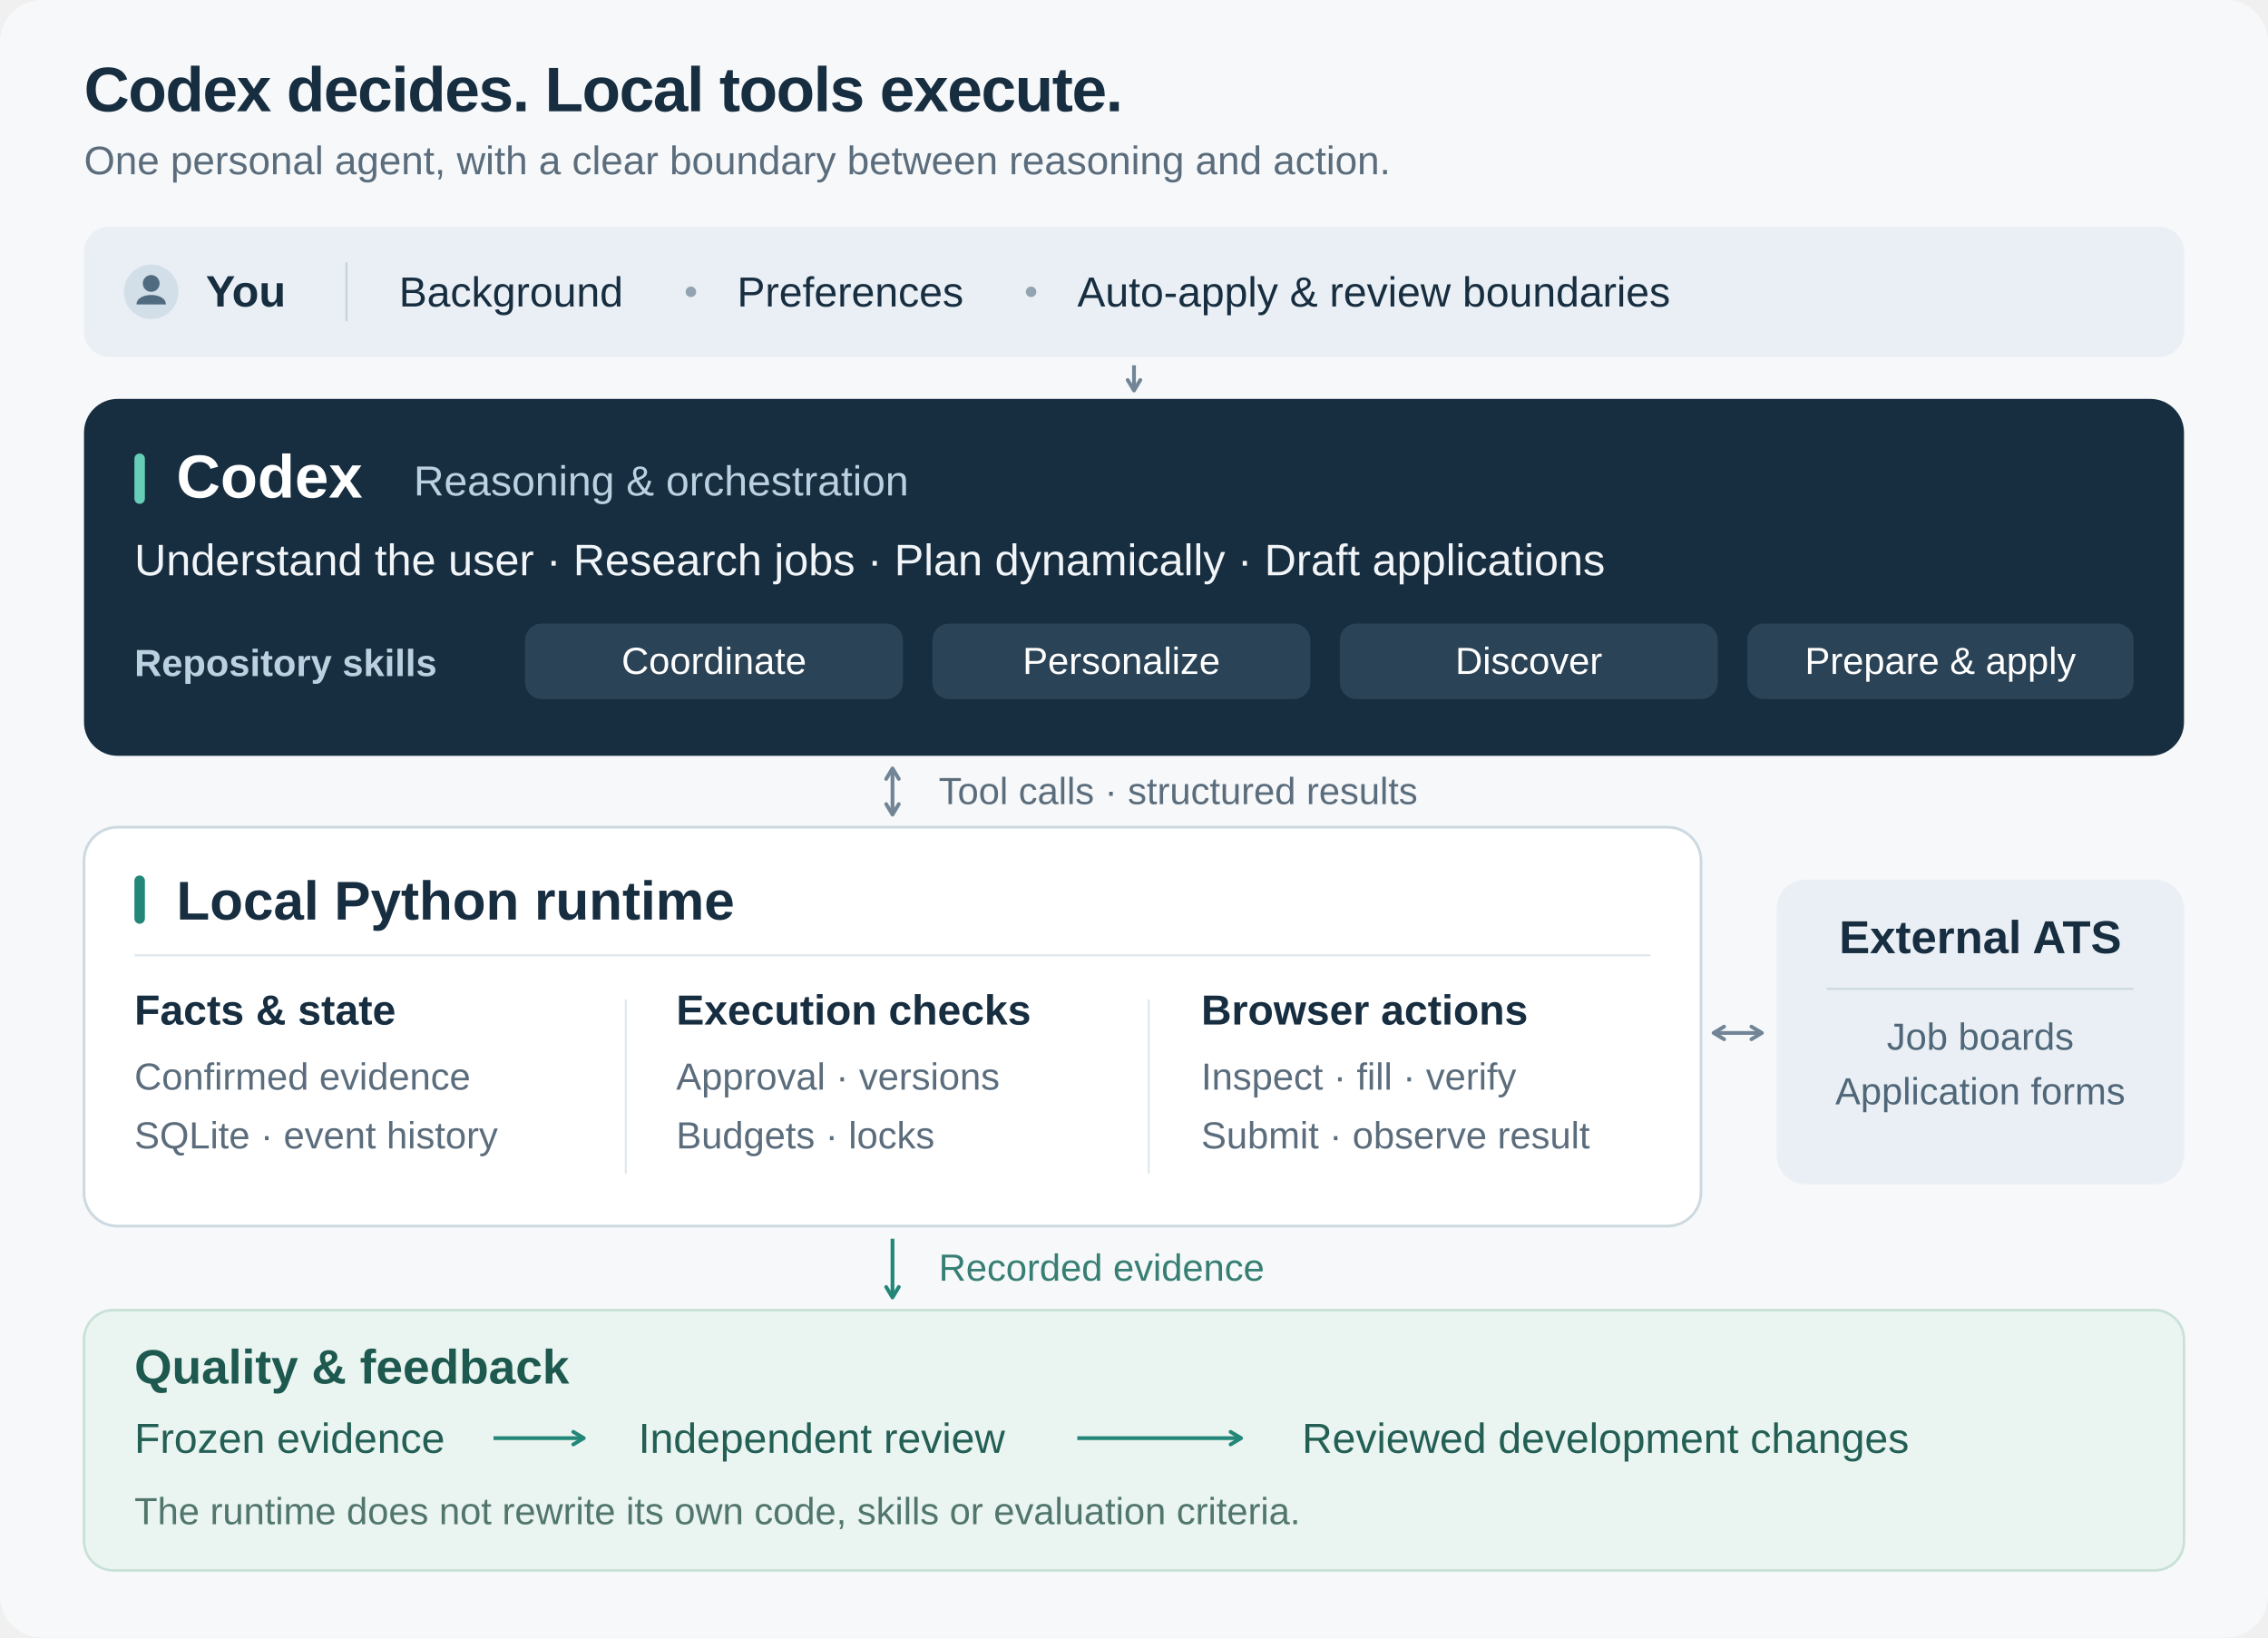
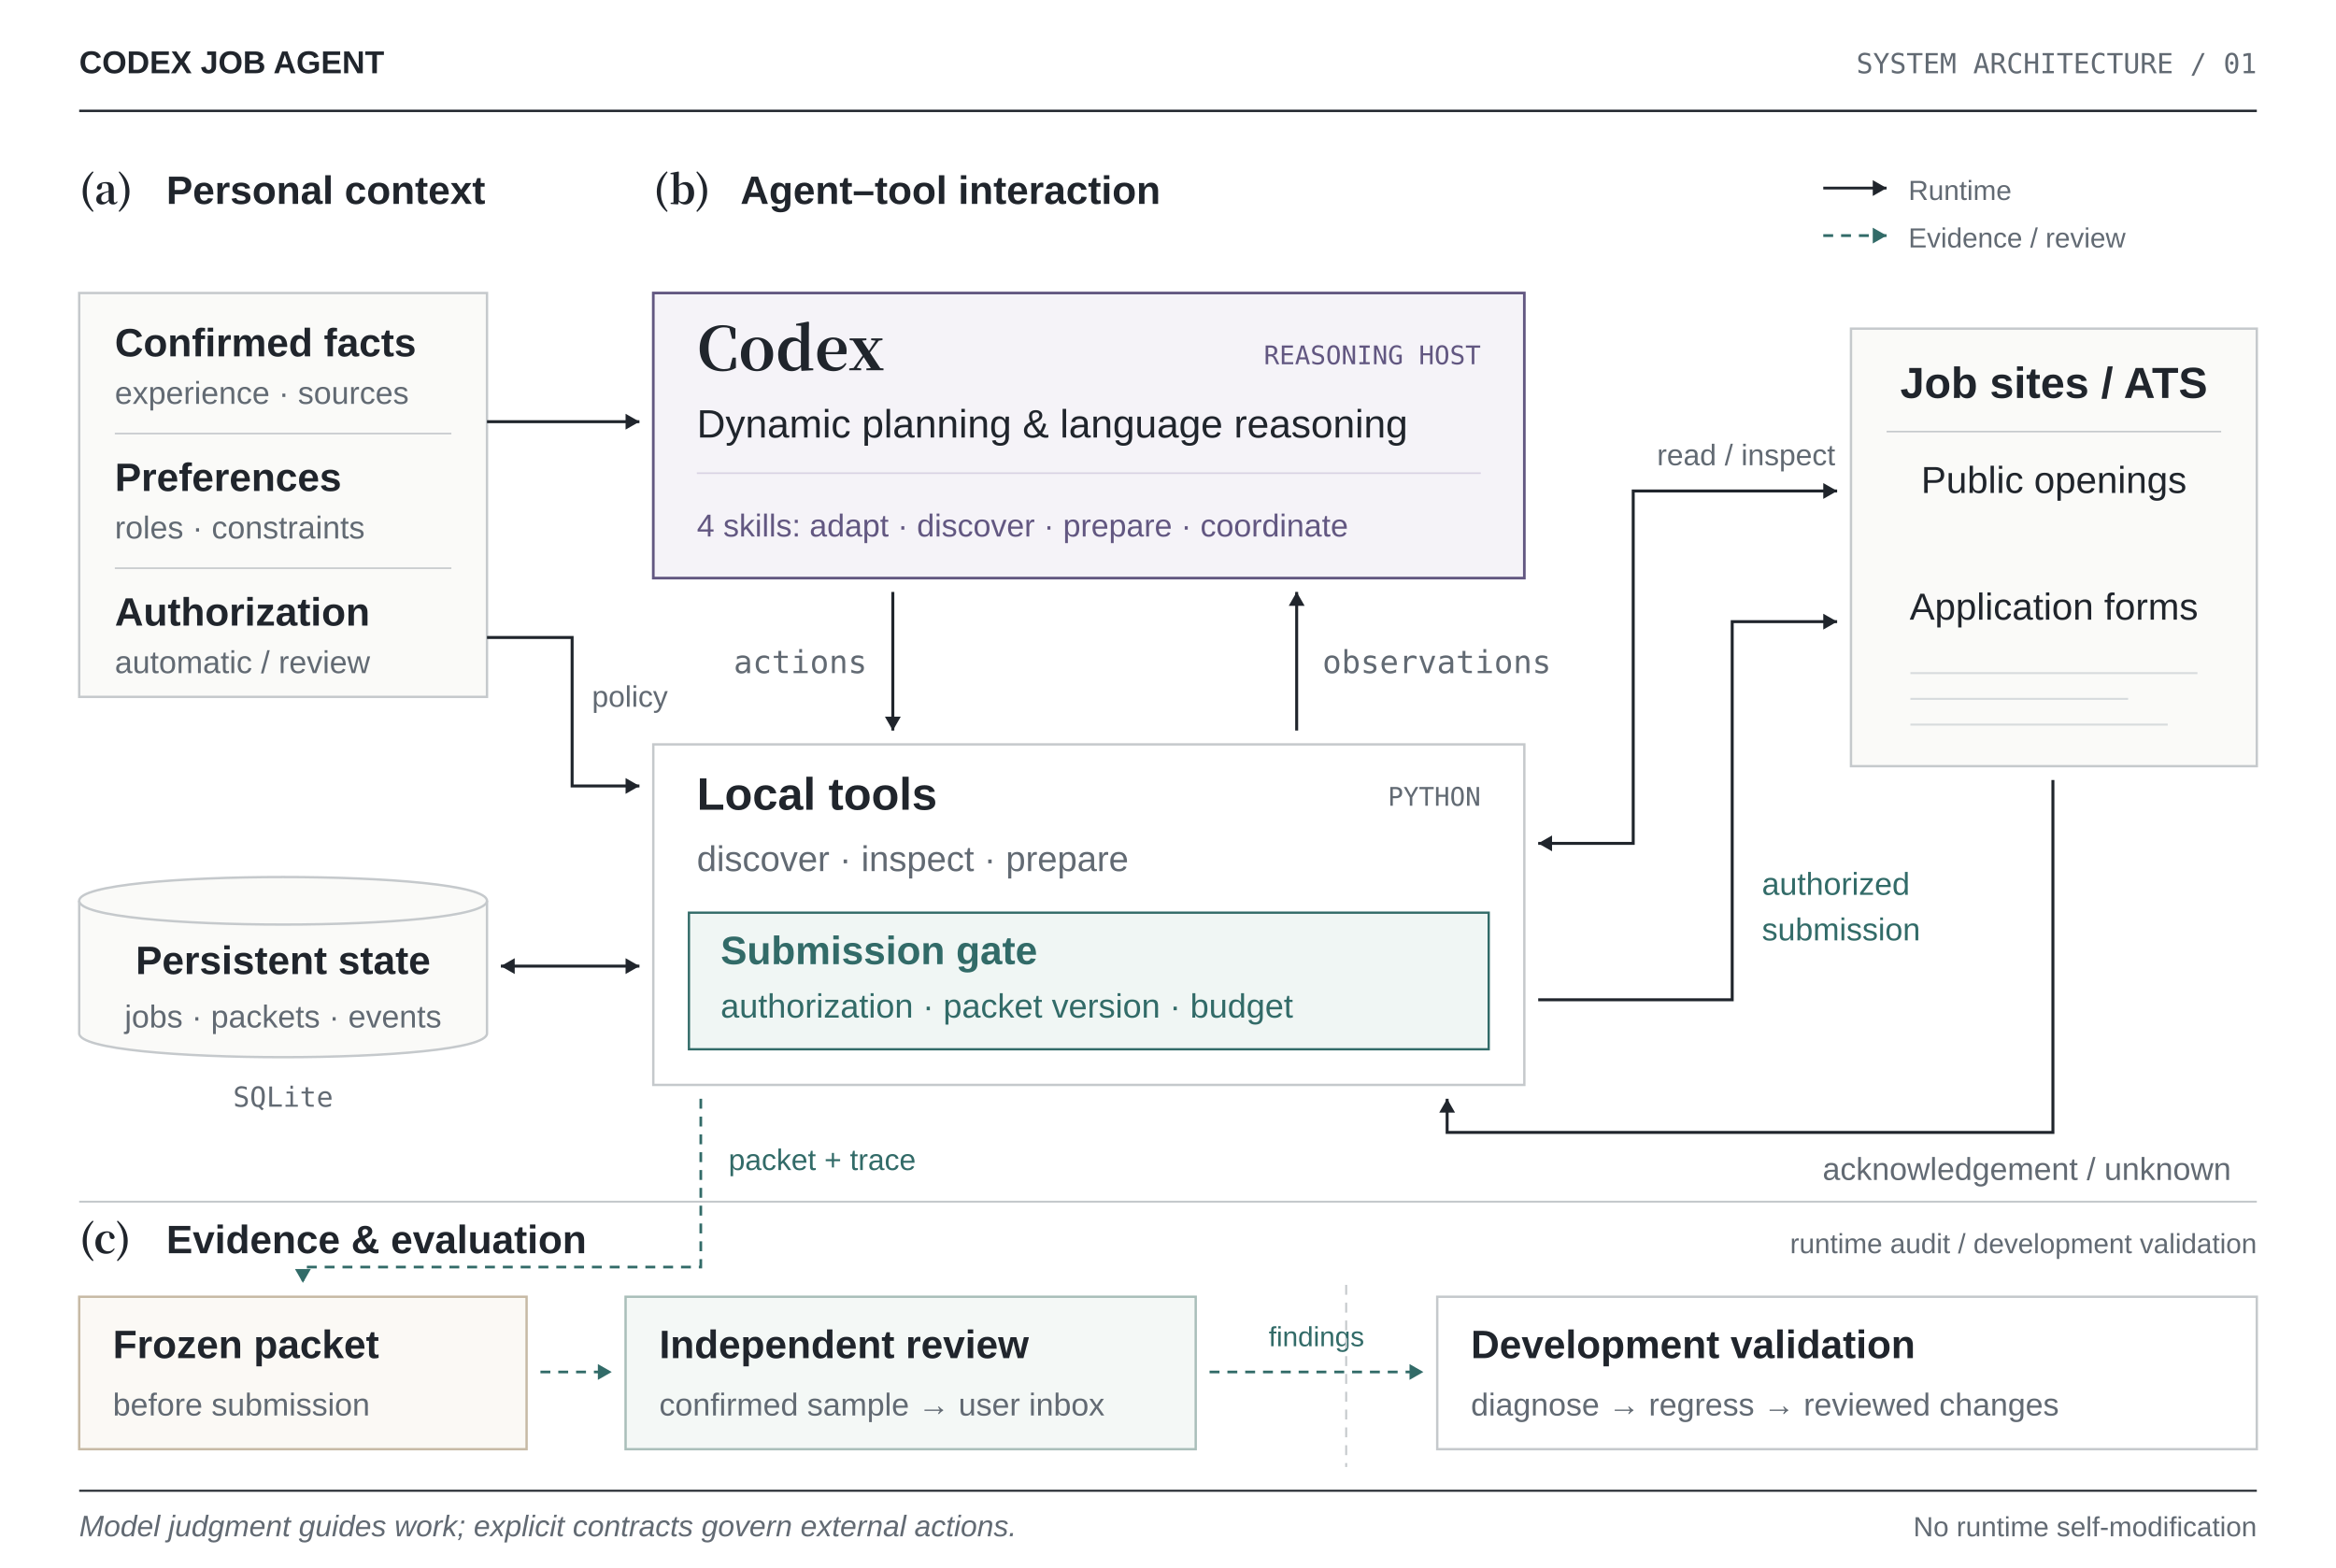
- <svg xmlns="http://www.w3.org/2000/svg" width="1080" height="780" viewBox="0 0 1080 780" role="img" aria-labelledby="title desc">
+ <svg xmlns="http://www.w3.org/2000/svg" width="1180" height="792" viewBox="0 0 1180 792" role="img" aria-labelledby="title desc">
  <defs>
-     <marker id="arrow" markerWidth="8" markerHeight="8" refX="6" refY="4" orient="auto-start-reverse" markerUnits="userSpaceOnUse">
-       <path d="M1 1 L6 4 L1 7" fill="none" stroke="#718596" stroke-width="1.8" stroke-linecap="round" stroke-linejoin="round" />
+     <marker id="arrow" markerWidth="8" markerHeight="8" refX="7" refY="4" orient="auto-start-reverse" markerUnits="userSpaceOnUse">
+       <path d="M0 0 L7 4 L0 8 Z" fill="#20252C" />
    </marker>
-     <marker id="teal-arrow" markerWidth="8" markerHeight="8" refX="6" refY="4" orient="auto" markerUnits="userSpaceOnUse">
-       <path d="M1 1 L6 4 L1 7" fill="none" stroke="#228678" stroke-width="1.8" stroke-linecap="round" stroke-linejoin="round" />
+     <marker id="audit" markerWidth="8" markerHeight="8" refX="7" refY="4" orient="auto-start-reverse" markerUnits="userSpaceOnUse">
+       <path d="M0 0 L7 4 L0 8 Z" fill="#326B68" />
    </marker>
  </defs>
-   <rect width="1080" height="780" rx="20" fill="#F6F8FA" />
-   <g font-family="Segoe UI, Arial, sans-serif" fill="#172D40">
-     <text x="40" y="53" font-size="30" font-weight="700" letter-spacing="-0.6">Codex decides. Local tools execute.</text>
-     <text x="40" y="83" font-size="19" fill="#5B6D7C">One personal agent, with a clear boundary between reasoning and action.</text>
-     <rect x="40" y="108" width="1000" height="62" rx="12" fill="#E9EFF4" />
-     <circle cx="72" cy="139" r="13" fill="#D3DFE8" />
-     <circle cx="72" cy="135" r="4" fill="#506B80" />
-     <path d="M65 145 C65 139 79 139 79 145" fill="#506B80" />
-     <text x="98" y="146" font-size="21" font-weight="650">You</text>
-     <path d="M165 125 V153" stroke="#C6D3DD" />
-     <text x="190" y="146" font-size="20">Background</text>
-     <circle cx="329" cy="139" r="2.5" fill="#92A3B1" />
-     <text x="351" y="146" font-size="20">Preferences</text>
-     <circle cx="491" cy="139" r="2.5" fill="#92A3B1" />
-     <text x="513" y="146" font-size="20">Auto-apply &amp; review boundaries</text>
-     <path d="M540 174 V186" fill="none" stroke="#718596" stroke-width="1.8" marker-end="url(#arrow)" />
-     <rect x="40" y="190" width="1000" height="170" rx="16" fill="#172D40" />
-     <rect x="64" y="216" width="5" height="24" rx="2.5" fill="#66CDB7" />
-     <text x="84" y="237" font-size="29" font-weight="700" fill="#FFFFFF">Codex</text>
-     <text x="197" y="236" font-size="20" fill="#BBD1DF">Reasoning &amp; orchestration</text>
-     <text x="64" y="274" font-size="21" fill="#F1F5F8">Understand the user · Research jobs · Plan dynamically · Draft applications</text>
-     <text x="64" y="322" font-size="18" font-weight="600" fill="#BBD1DF">Repository skills</text>
-     <g fill="#2B4356">
-       <rect x="250" y="297" width="180" height="36" rx="8" />
-       <rect x="444" y="297" width="180" height="36" rx="8" />
-       <rect x="638" y="297" width="180" height="36" rx="8" />
-       <rect x="832" y="297" width="184" height="36" rx="8" />
-     </g>
-     <g font-size="18" fill="#FFFFFF" text-anchor="middle">
-       <text x="340" y="321">Coordinate</text>
-       <text x="534" y="321">Personalize</text>
-       <text x="728" y="321">Discover</text>
-       <text x="924" y="321">Prepare &amp; apply</text>
-     </g>
-     <path d="M425 366 V388" fill="none" stroke="#718596" stroke-width="1.8" marker-start="url(#arrow)" marker-end="url(#arrow)" />
-     <text x="447" y="383" font-size="18" fill="#5B6D7C">Tool calls · structured results</text>
-     <rect x="40" y="394" width="770" height="190" rx="16" fill="#FFFFFF" stroke="#CDD9E0" stroke-width="1.3" />
-     <rect x="64" y="417" width="5" height="23" rx="2.5" fill="#228678" />
-     <text x="84" y="438" font-size="26" font-weight="700">Local Python runtime</text>
-     <path d="M64 455 H786" stroke="#E1E8ED" />
-     <path d="M298 476 V559 M547 476 V559" stroke="#E1E8ED" />
-     <g font-size="20" font-weight="650">
-       <text x="64" y="488">Facts &amp; state</text>
-       <text x="322" y="488">Execution checks</text>
-       <text x="572" y="488">Browser actions</text>
-     </g>
-     <g font-size="18" fill="#5B6D7C">
-       <text x="64" y="519">Confirmed evidence</text>
-       <text x="64" y="547">SQLite · event history</text>
-       <text x="322" y="519">Approval · versions</text>
-       <text x="322" y="547">Budgets · locks</text>
-       <text x="572" y="519">Inspect · fill · verify</text>
-       <text x="572" y="547">Submit · observe result</text>
-     </g>
-     <path d="M816 492 H839" fill="none" stroke="#718596" stroke-width="1.8" marker-start="url(#arrow)" marker-end="url(#arrow)" />
-     <rect x="846" y="419" width="194" height="145" rx="14" fill="#E9EFF4" />
-     <text x="943" y="454" text-anchor="middle" font-size="22" font-weight="700">External ATS</text>
-     <path d="M870 471 H1016" stroke="#CDD9E0" />
-     <g font-size="18" fill="#506779" text-anchor="middle">
-       <text x="943" y="500">Job boards</text>
-       <text x="943" y="526">Application forms</text>
-     </g>
-     <path d="M425 590 V618" fill="none" stroke="#228678" stroke-width="1.8" marker-end="url(#teal-arrow)" />
-     <text x="447" y="610" font-size="18" fill="#377E73">Recorded evidence</text>
-     <rect x="40" y="624" width="1000" height="124" rx="14" fill="#EAF4F0" stroke="#C8E1D7" stroke-width="1.2" />
-     <text x="64" y="659" font-size="23" font-weight="700" fill="#1D594F">Quality &amp; feedback</text>
-     <g font-size="20" fill="#235F55">
-       <text x="64" y="692">Frozen evidence</text>
-       <text x="304" y="692">Independent review</text>
-       <text x="620" y="692">Reviewed development changes</text>
-     </g>
-     <path d="M235 685 H278" fill="none" stroke="#228678" stroke-width="1.8" marker-end="url(#teal-arrow)" />
-     <path d="M513 685 H591" fill="none" stroke="#228678" stroke-width="1.8" marker-end="url(#teal-arrow)" />
-     <text x="64" y="726" font-size="18" fill="#51766D">The runtime does not rewrite its own code, skills or evaluation criteria.</text>
-   </g>
+   <rect width="1180" height="792" fill="#FFFFFF" />
+   <style>text{font-family:Arial,"Microsoft YaHei","PingFang SC",sans-serif;fill:#20252C} .serif{font-family:Georgia,"Noto Serif CJK SC",SimSun,serif}.mono{font-family:"Cascadia Code",Consolas,"Microsoft YaHei",monospace}</style>
+   <text x="40" y="37" font-size="16" font-weight="700" text-anchor="start" style="fill:#20252C">CODEX JOB AGENT</text>
+   <text x="1140" y="37" font-size="14" font-weight="400" text-anchor="end" style="fill:#626A73" class="mono">SYSTEM ARCHITECTURE / 01</text>
+   <path d="M40 56 H1140" fill="none" stroke="#20252C" stroke-width="1.2" />
+   <text x="40" y="103" font-size="20" font-weight="700" text-anchor="start" style="fill:#20252C" class="serif">(a)</text>
+   <text x="84" y="103" font-size="20" font-weight="600" text-anchor="start" style="fill:#20252C">Personal context</text>
+   <text x="330" y="103" font-size="20" font-weight="700" text-anchor="start" style="fill:#20252C" class="serif">(b)</text>
+   <text x="374" y="103" font-size="20" font-weight="600" text-anchor="start" style="fill:#20252C">Agent–tool interaction</text>
+   <path d="M921 95 H953" fill="none" stroke="#20252C" stroke-width="1.4" marker-end="url(#arrow)" />
+   <text x="964" y="101" font-size="14" font-weight="400" text-anchor="start" style="fill:#626A73">Runtime</text>
+   <path d="M921 119 H953" fill="none" stroke="#326B68" stroke-width="1.4" stroke-dasharray="5 4" marker-end="url(#audit)" />
+   <text x="964" y="125" font-size="14" font-weight="400" text-anchor="start" style="fill:#626A73">Evidence / review</text>
+   <rect x="40" y="148" width="206" height="204" fill="#FAFAF8" stroke="#C5C9CC" stroke-width="1.2" />
+   <text x="58" y="180" font-size="20" font-weight="600" text-anchor="start" style="fill:#20252C">Confirmed facts</text>
+   <text x="58" y="204" font-size="16" font-weight="400" text-anchor="start" style="fill:#626A73">experience · sources</text>
+   <text x="58" y="248" font-size="20" font-weight="600" text-anchor="start" style="fill:#20252C">Preferences</text>
+   <text x="58" y="272" font-size="16" font-weight="400" text-anchor="start" style="fill:#626A73">roles · constraints</text>
+   <text x="58" y="316" font-size="20" font-weight="600" text-anchor="start" style="fill:#20252C">Authorization</text>
+   <text x="58" y="340" font-size="16" font-weight="400" text-anchor="start" style="fill:#626A73">automatic / review</text>
+   <path d="M58 219 H228 M58 287 H228" fill="none" stroke="#C5C9CC" stroke-width="0.8" />
+   <path d="M246 213 H323" fill="none" stroke="#20252C" stroke-width="1.5" marker-end="url(#arrow)" />
+   <path d="M246 322 H289 V397 H323" fill="none" stroke="#20252C" stroke-width="1.5" marker-end="url(#arrow)" />
+   <text x="299" y="357" font-size="15" font-weight="400" text-anchor="start" style="fill:#626A73">policy</text>
+   <rect x="330" y="148" width="440" height="144" fill="#F5F3F8" stroke="#625781" stroke-width="1.35" />
+   <text x="352" y="187" font-size="30" font-weight="700" text-anchor="start" style="fill:#20252C" class="serif">Codex</text>
+   <text x="748" y="184" font-size="13" font-weight="400" text-anchor="end" style="fill:#625781" class="mono">REASONING HOST</text>
+   <text x="352" y="221" font-size="20" font-weight="400" text-anchor="start" style="fill:#20252C">Dynamic planning &amp; language reasoning</text>
+   <path d="M352 239 H748" fill="none" stroke="#D8D2E3" stroke-width="0.8" />
+   <text x="352" y="271" font-size="16" font-weight="400" text-anchor="start" style="fill:#625781">4 skills: adapt · discover · prepare · coordinate</text>
+   <path d="M451 299 V369" fill="none" stroke="#20252C" stroke-width="1.5" marker-end="url(#arrow)" />
+   <text x="438" y="340" font-size="16" font-weight="400" text-anchor="end" style="fill:#626A73" class="mono">actions</text>
+   <path d="M655 369 V299" fill="none" stroke="#20252C" stroke-width="1.5" marker-end="url(#arrow)" />
+   <text x="668" y="340" font-size="16" font-weight="400" text-anchor="start" style="fill:#626A73" class="mono">observations</text>
+   <rect x="330" y="376" width="440" height="172" fill="#FFFFFF" stroke="#C5C9CC" stroke-width="1.2" />
+   <text x="352" y="409" font-size="23" font-weight="600" text-anchor="start" style="fill:#20252C">Local tools</text>
+   <text x="748" y="407" font-size="13" font-weight="400" text-anchor="end" style="fill:#626A73" class="mono">PYTHON</text>
+   <text x="352" y="440" font-size="18" font-weight="400" text-anchor="start" style="fill:#626A73">discover · inspect · prepare</text>
+   <rect x="348" y="461" width="404" height="69" fill="#F0F6F4" stroke="#326B68" stroke-width="1.15" />
+   <text x="364" y="487" font-size="20" font-weight="600" text-anchor="start" style="fill:#326B68">Submission gate</text>
+   <text x="364" y="514" font-size="17" font-weight="400" text-anchor="start" style="fill:#326B68">authorization · packet version · budget</text>
+   <path d="M40 455 C40 439,246 439,246 455 V522 C246 538,40 538,40 522 Z" fill="#FAFAF8" stroke="#C5C9CC" stroke-width="1.2" />
+   <path d="M40 455 C40 471,246 471,246 455" fill="none" stroke="#C5C9CC" stroke-width="1.2" />
+   <text x="143.0" y="492" font-size="20" font-weight="600" text-anchor="middle" style="fill:#20252C">Persistent state</text>
+   <text x="143.0" y="519" font-size="16" font-weight="400" text-anchor="middle" style="fill:#626A73">jobs · packets · events</text>
+   <text x="143" y="559" font-size="14" font-weight="400" text-anchor="middle" style="fill:#626A73" class="mono">SQLite</text>
+   <path d="M253 488 H323" fill="none" stroke="#20252C" stroke-width="1.5" marker-end="url(#arrow)" marker-start="url(#arrow)" />
+   <rect x="935" y="166" width="205" height="221" fill="#FAFAF8" stroke="#C5C9CC" stroke-width="1.2" />
+   <text x="1037.5" y="201" font-size="22" font-weight="600" text-anchor="middle" style="fill:#20252C">Job sites / ATS</text>
+   <path d="M953 218 H1122" fill="none" stroke="#C5C9CC" stroke-width="0.8" />
+   <text x="1037.5" y="249" font-size="19" font-weight="400" text-anchor="middle" style="fill:#20252C">Public openings</text>
+   <text x="1037.5" y="313" font-size="19" font-weight="400" text-anchor="middle" style="fill:#20252C">Application forms</text>
+   <path d="M965 340 H1110 M965 353 H1075 M965 366 H1095" fill="none" stroke="#D7DBDD" stroke-width="1" />
+   <path d="M777 426 H825 V248 H928" fill="none" stroke="#20252C" stroke-width="1.5" marker-end="url(#arrow)" marker-start="url(#arrow)" />
+   <text x="837" y="235" font-size="15" font-weight="400" text-anchor="start" style="fill:#626A73">read / inspect</text>
+   <path d="M777 505 H875 V314 H928" fill="none" stroke="#20252C" stroke-width="1.5" marker-end="url(#arrow)" />
+   <text x="890" y="452" font-size="16" font-weight="400" text-anchor="start" style="fill:#326B68">authorized</text>
+   <text x="890" y="475" font-size="16" font-weight="400" text-anchor="start" style="fill:#326B68">submission</text>
+   <path d="M1037 394 V572 H731 V555" fill="none" stroke="#20252C" stroke-width="1.5" marker-end="url(#arrow)" />
+   <text x="1127" y="596" font-size="16" font-weight="400" text-anchor="end" style="fill:#626A73">acknowledgement / unknown</text>
+   <path d="M354 555 V640 H153 V648" fill="none" stroke="#326B68" stroke-width="1.35" stroke-dasharray="5 4" marker-end="url(#audit)" />
+   <text x="368" y="591" font-size="15" font-weight="400" text-anchor="start" style="fill:#326B68">packet + trace</text>
+   <path d="M40 607 H1140" fill="none" stroke="#C5C9CC" stroke-width="1" />
+   <text x="40" y="633" font-size="20" font-weight="700" text-anchor="start" style="fill:#20252C" class="serif">(c)</text>
+   <text x="84" y="633" font-size="20" font-weight="600" text-anchor="start" style="fill:#20252C">Evidence &amp; evaluation</text>
+   <text x="1140" y="633" font-size="14" font-weight="400" text-anchor="end" style="fill:#626A73">runtime audit  /  development validation</text>
+   <rect x="40" y="655" width="226" height="77" fill="#FBF9F5" stroke="#C7BAA5" stroke-width="1.2" />
+   <text x="57" y="686" font-size="20" font-weight="600" text-anchor="start" style="fill:#20252C">Frozen packet</text>
+   <text x="57" y="715" font-size="16" font-weight="400" text-anchor="start" style="fill:#626A73">before submission</text>
+   <path d="M273 693 H309" fill="none" stroke="#326B68" stroke-width="1.35" stroke-dasharray="5 4" marker-end="url(#audit)" />
+   <rect x="316" y="655" width="288" height="77" fill="#F4F8F6" stroke="#AABFBA" stroke-width="1.2" />
+   <text x="333" y="686" font-size="20" font-weight="600" text-anchor="start" style="fill:#20252C">Independent review</text>
+   <text x="333" y="715" font-size="16" font-weight="400" text-anchor="start" style="fill:#626A73">confirmed sample → user inbox</text>
+   <path d="M611 693 H719" fill="none" stroke="#326B68" stroke-width="1.35" stroke-dasharray="5 4" marker-end="url(#audit)" />
+   <text x="665" y="680" font-size="14" font-weight="400" text-anchor="middle" style="fill:#326B68">findings</text>
+   <path d="M680 649 V741" fill="none" stroke="#C5C9CC" stroke-width="1" stroke-dasharray="5 4" />
+   <rect x="726" y="655" width="414" height="77" fill="#FFFFFF" stroke="#C5C9CC" stroke-width="1.2" />
+   <text x="743" y="686" font-size="20" font-weight="600" text-anchor="start" style="fill:#20252C">Development validation</text>
+   <text x="743" y="715" font-size="16" font-weight="400" text-anchor="start" style="fill:#626A73">diagnose → regress → reviewed changes</text>
+   <path d="M40 753 H1140" fill="none" stroke="#20252C" stroke-width="1" />
+   <text x="40" y="776" font-size="15" font-weight="400" text-anchor="start" style="fill:#626A73" font-style="italic">Model judgment guides work; explicit contracts govern external actions.</text>
+   <text x="1140" y="776" font-size="14" font-weight="400" text-anchor="end" style="fill:#626A73">No runtime self-modification</text>
</svg>
